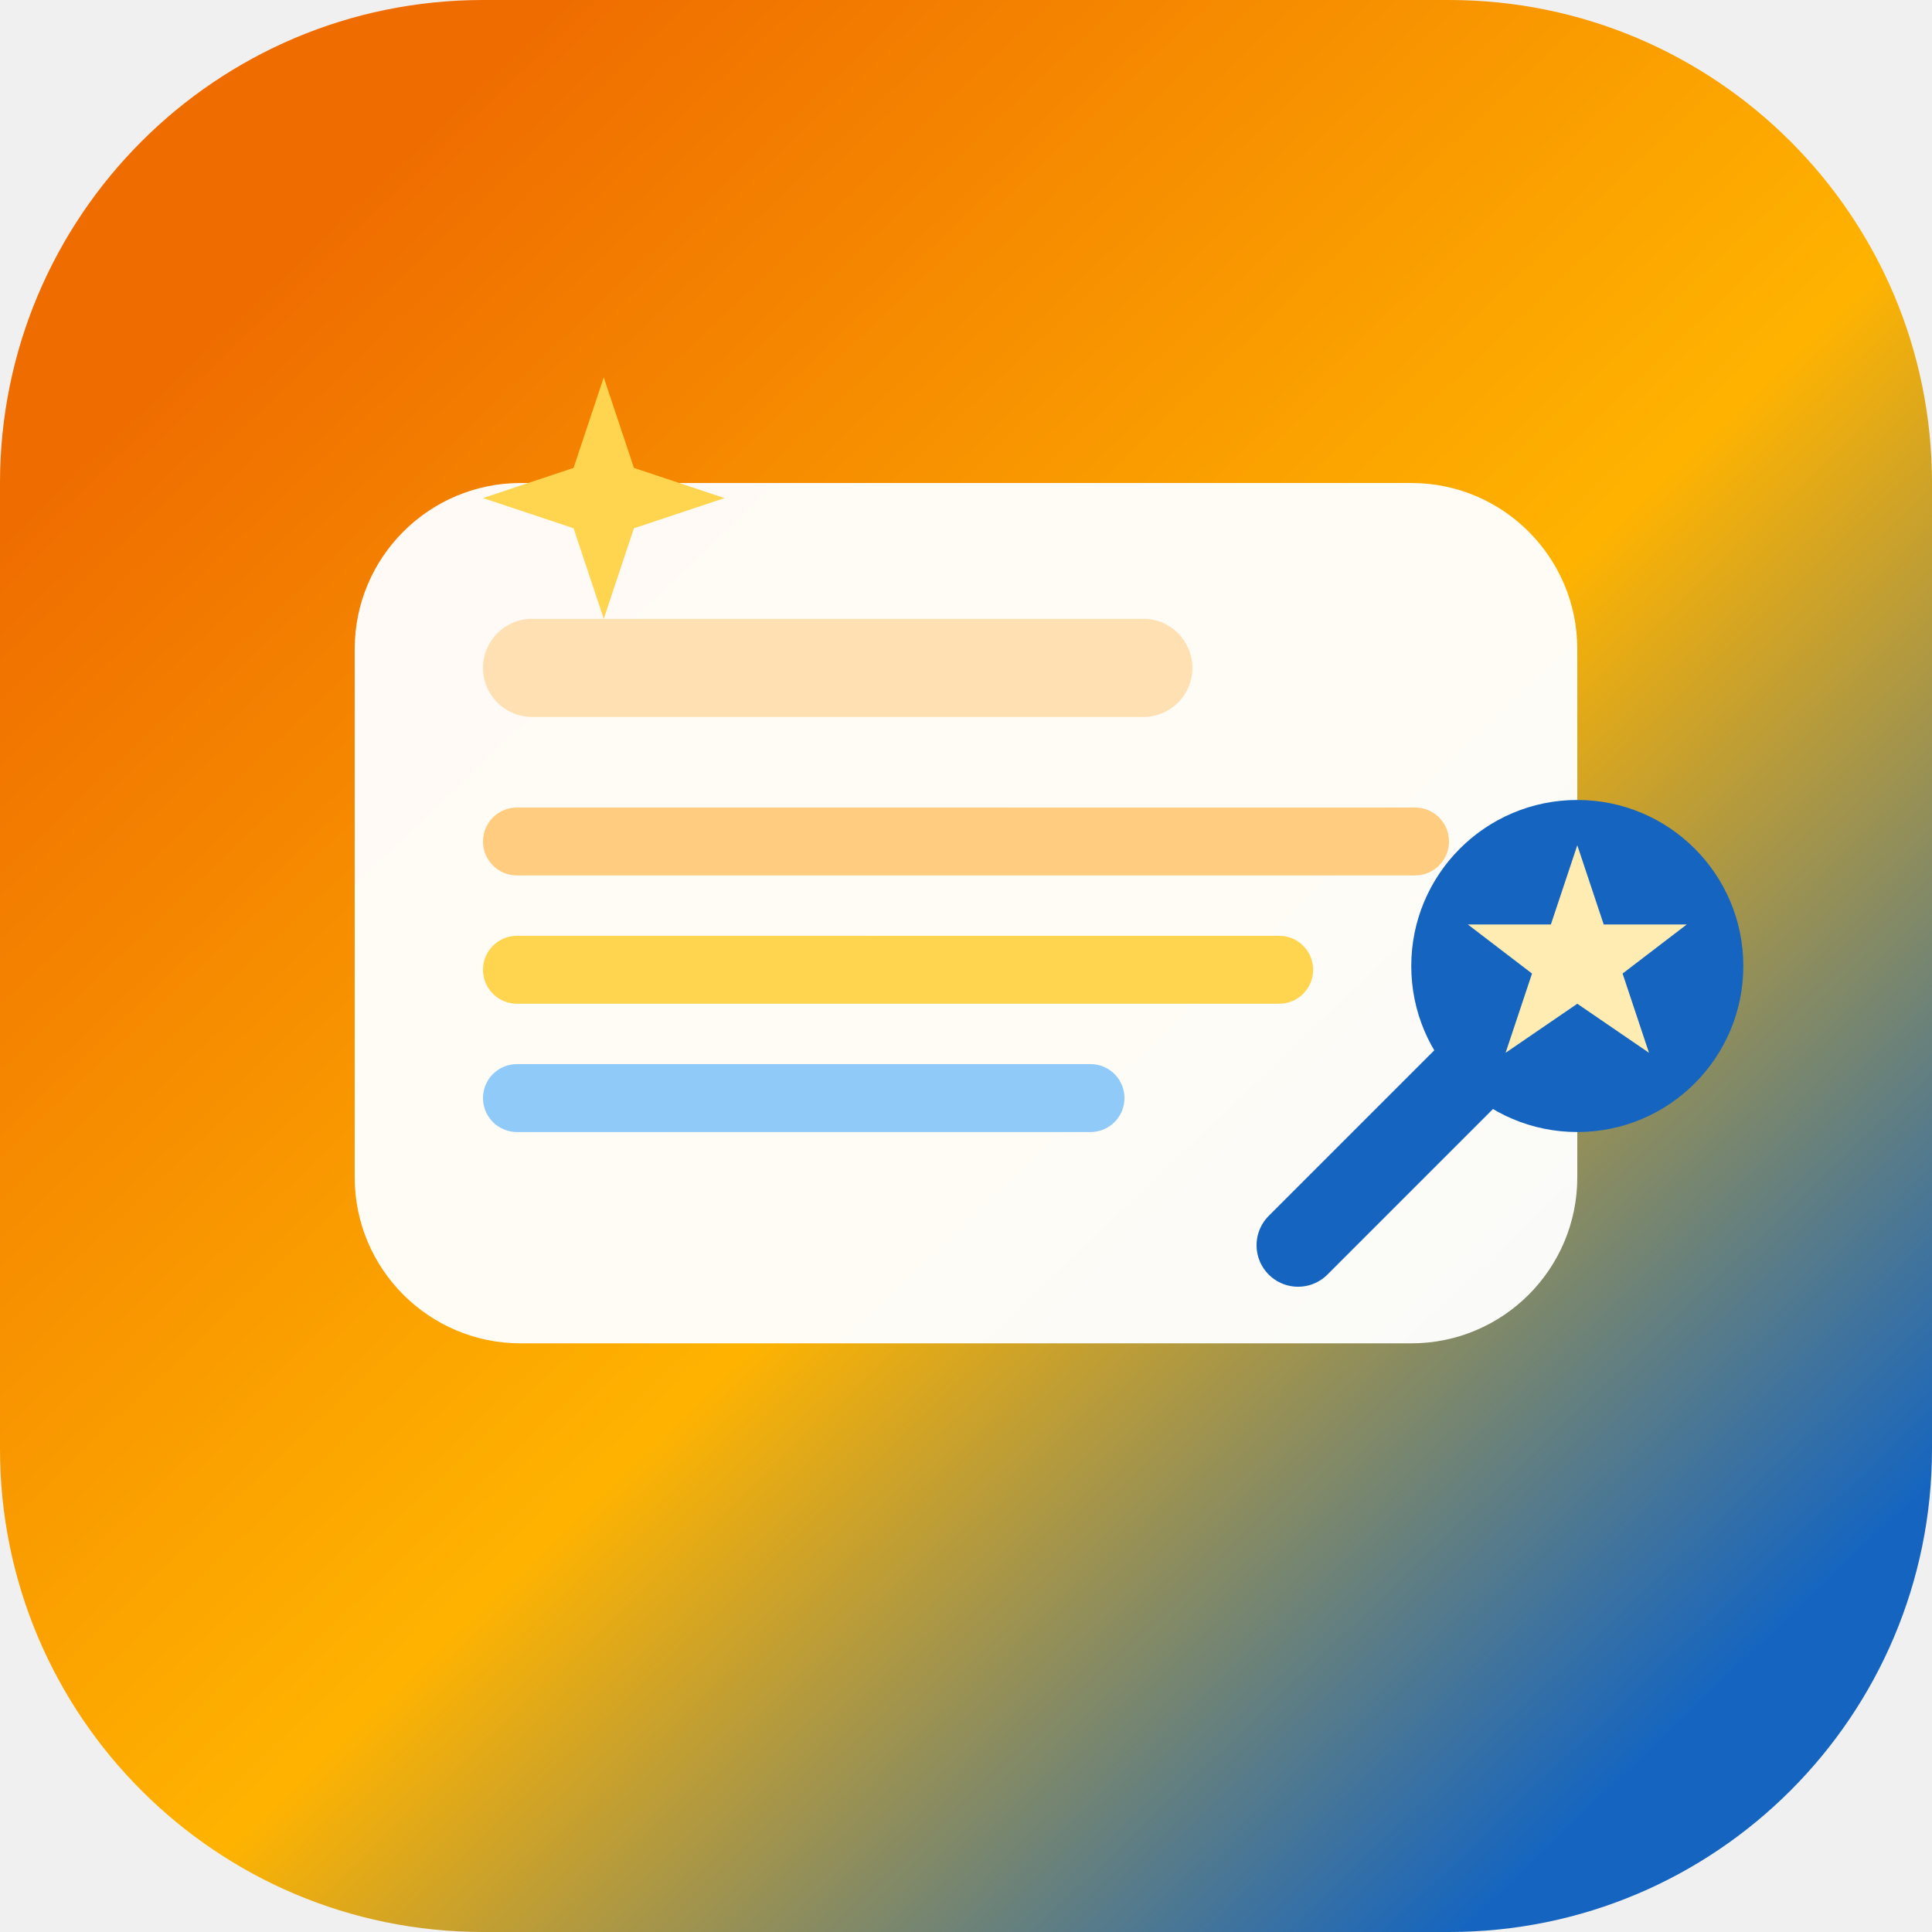
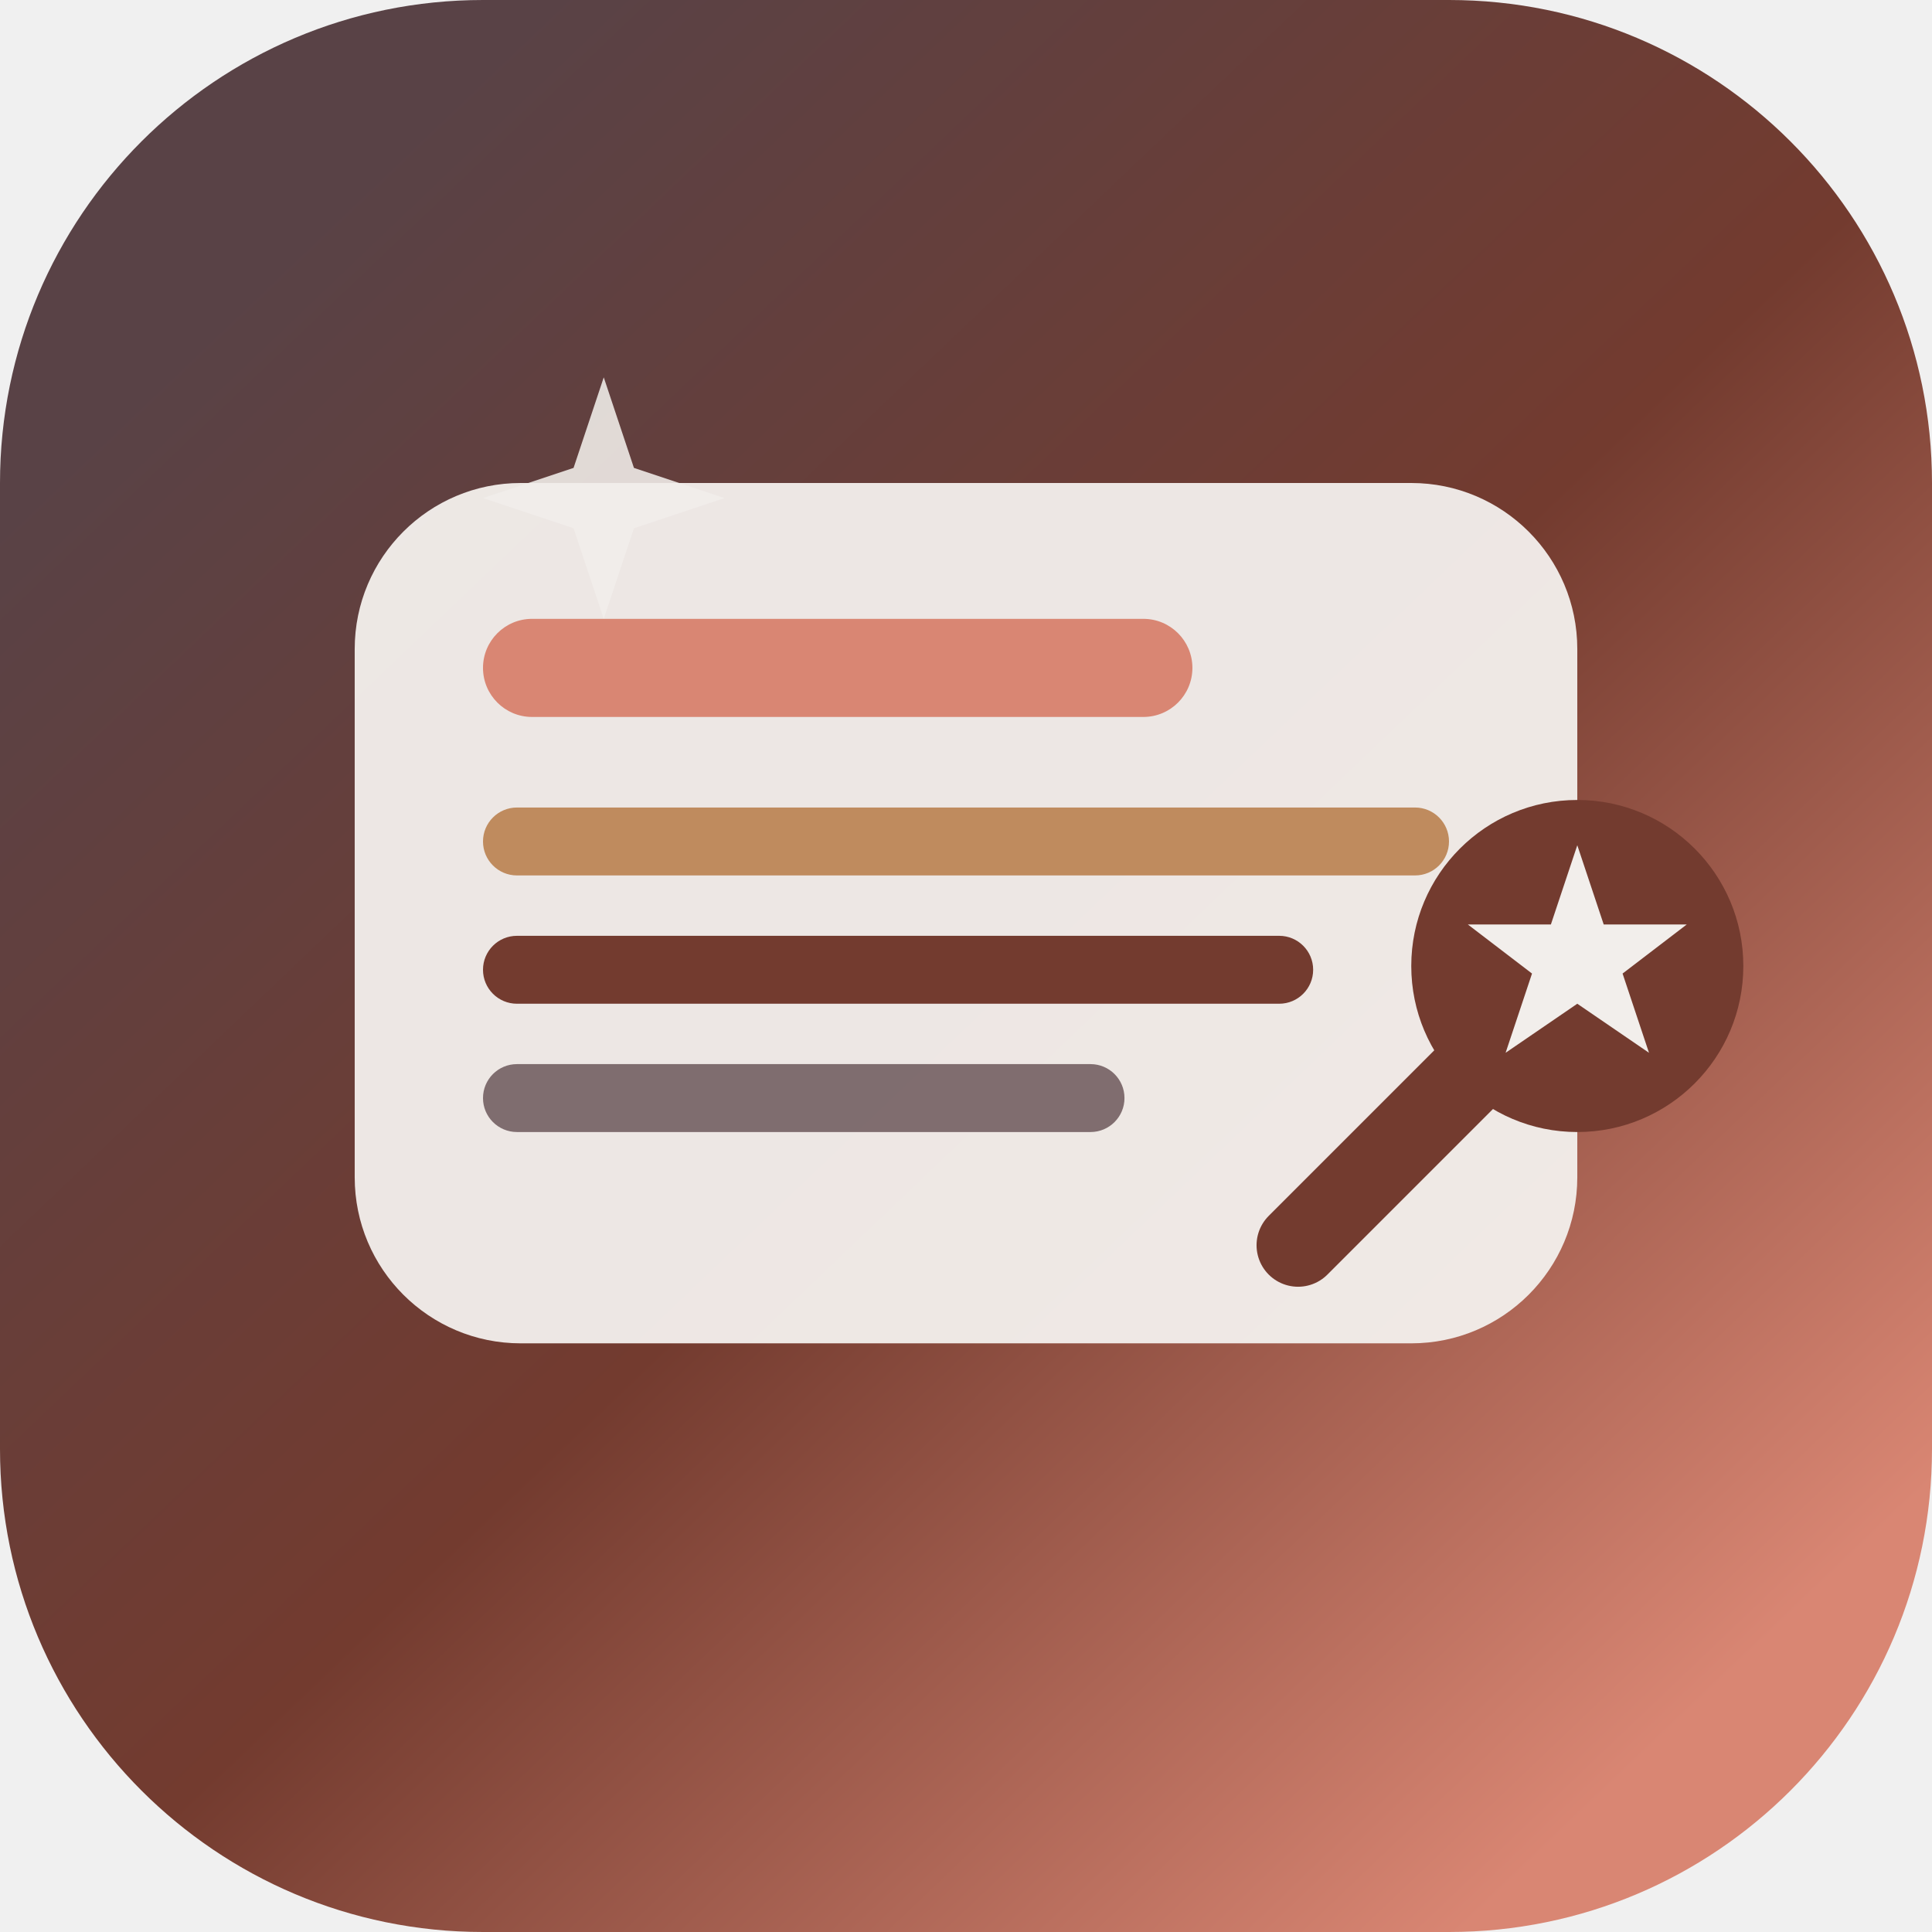
<svg xmlns="http://www.w3.org/2000/svg" width="512" height="512" viewBox="0 0 512 512" fill="none">
  <rect width="512" height="512" rx="128" fill="url(#bg)" />
-   <rect x="94" y="128" width="324" height="228" rx="44" fill="white" fill-opacity="0.96" />
-   <rect x="128" y="164" width="188" height="26" rx="13" fill="#FFE0B2" />
-   <rect x="128" y="214" width="256" height="18" rx="9" fill="#FFCC80" />
-   <rect x="128" y="248" width="220" height="18" rx="9" fill="#FFD54F" />
-   <rect x="128" y="282" width="170" height="18" rx="9" fill="#90CAF9" />
-   <path d="M344 330L400 274" stroke="#1565C0" stroke-width="22" stroke-linecap="round" />
-   <circle cx="418" cy="256" r="44" fill="#1565C0" />
-   <path d="M418 224L425 245H447L430 258L437 279L418 266L399 279L406 258L389 245H411L418 224Z" fill="#FFECB3" />
-   <path d="M160 100L168 124L192 132L168 140L160 164L152 140L128 132L152 124L160 100Z" fill="#FFD54F" />
+   <rect x="94" y="128" width="324" height="228" rx="44" fill="#F2EEEB" fill-opacity="0.96" />
+   <rect x="128" y="164" width="188" height="26" rx="13" fill="#D98673" />
+   <rect x="128" y="214" width="256" height="18" rx="9" fill="#BF8B5E" />
+   <rect x="128" y="248" width="220" height="18" rx="9" fill="#733B2F" />
+   <rect x="128" y="282" width="170" height="18" rx="9" fill="#594246" fill-opacity="0.74" />
+   <path d="M344 330L400 274" stroke="#733B2F" stroke-width="22" stroke-linecap="round" />
+   <circle cx="418" cy="256" r="44" fill="#733B2F" />
+   <path d="M418 224L425 245H447L430 258L437 279L418 266L399 279L406 258L389 245H411L418 224Z" fill="#F2EEEB" />
+   <path d="M160 100L168 124L192 132L168 140L160 164L152 140L128 132L152 124L160 100Z" fill="#F2EEEB" fill-opacity="0.88" />
  <defs>
    <linearGradient id="bg" x1="72" y1="68" x2="444" y2="458" gradientUnits="userSpaceOnUse">
-       <stop stop-color="#EF6C00" />
-       <stop offset="0.55" stop-color="#FFB300" />
-       <stop offset="1" stop-color="#1565C0" />
+       <stop stop-color="#594246" />
+       <stop offset="0.52" stop-color="#733B2F" />
+       <stop offset="1" stop-color="#D98673" />
    </linearGradient>
  </defs>
</svg>
